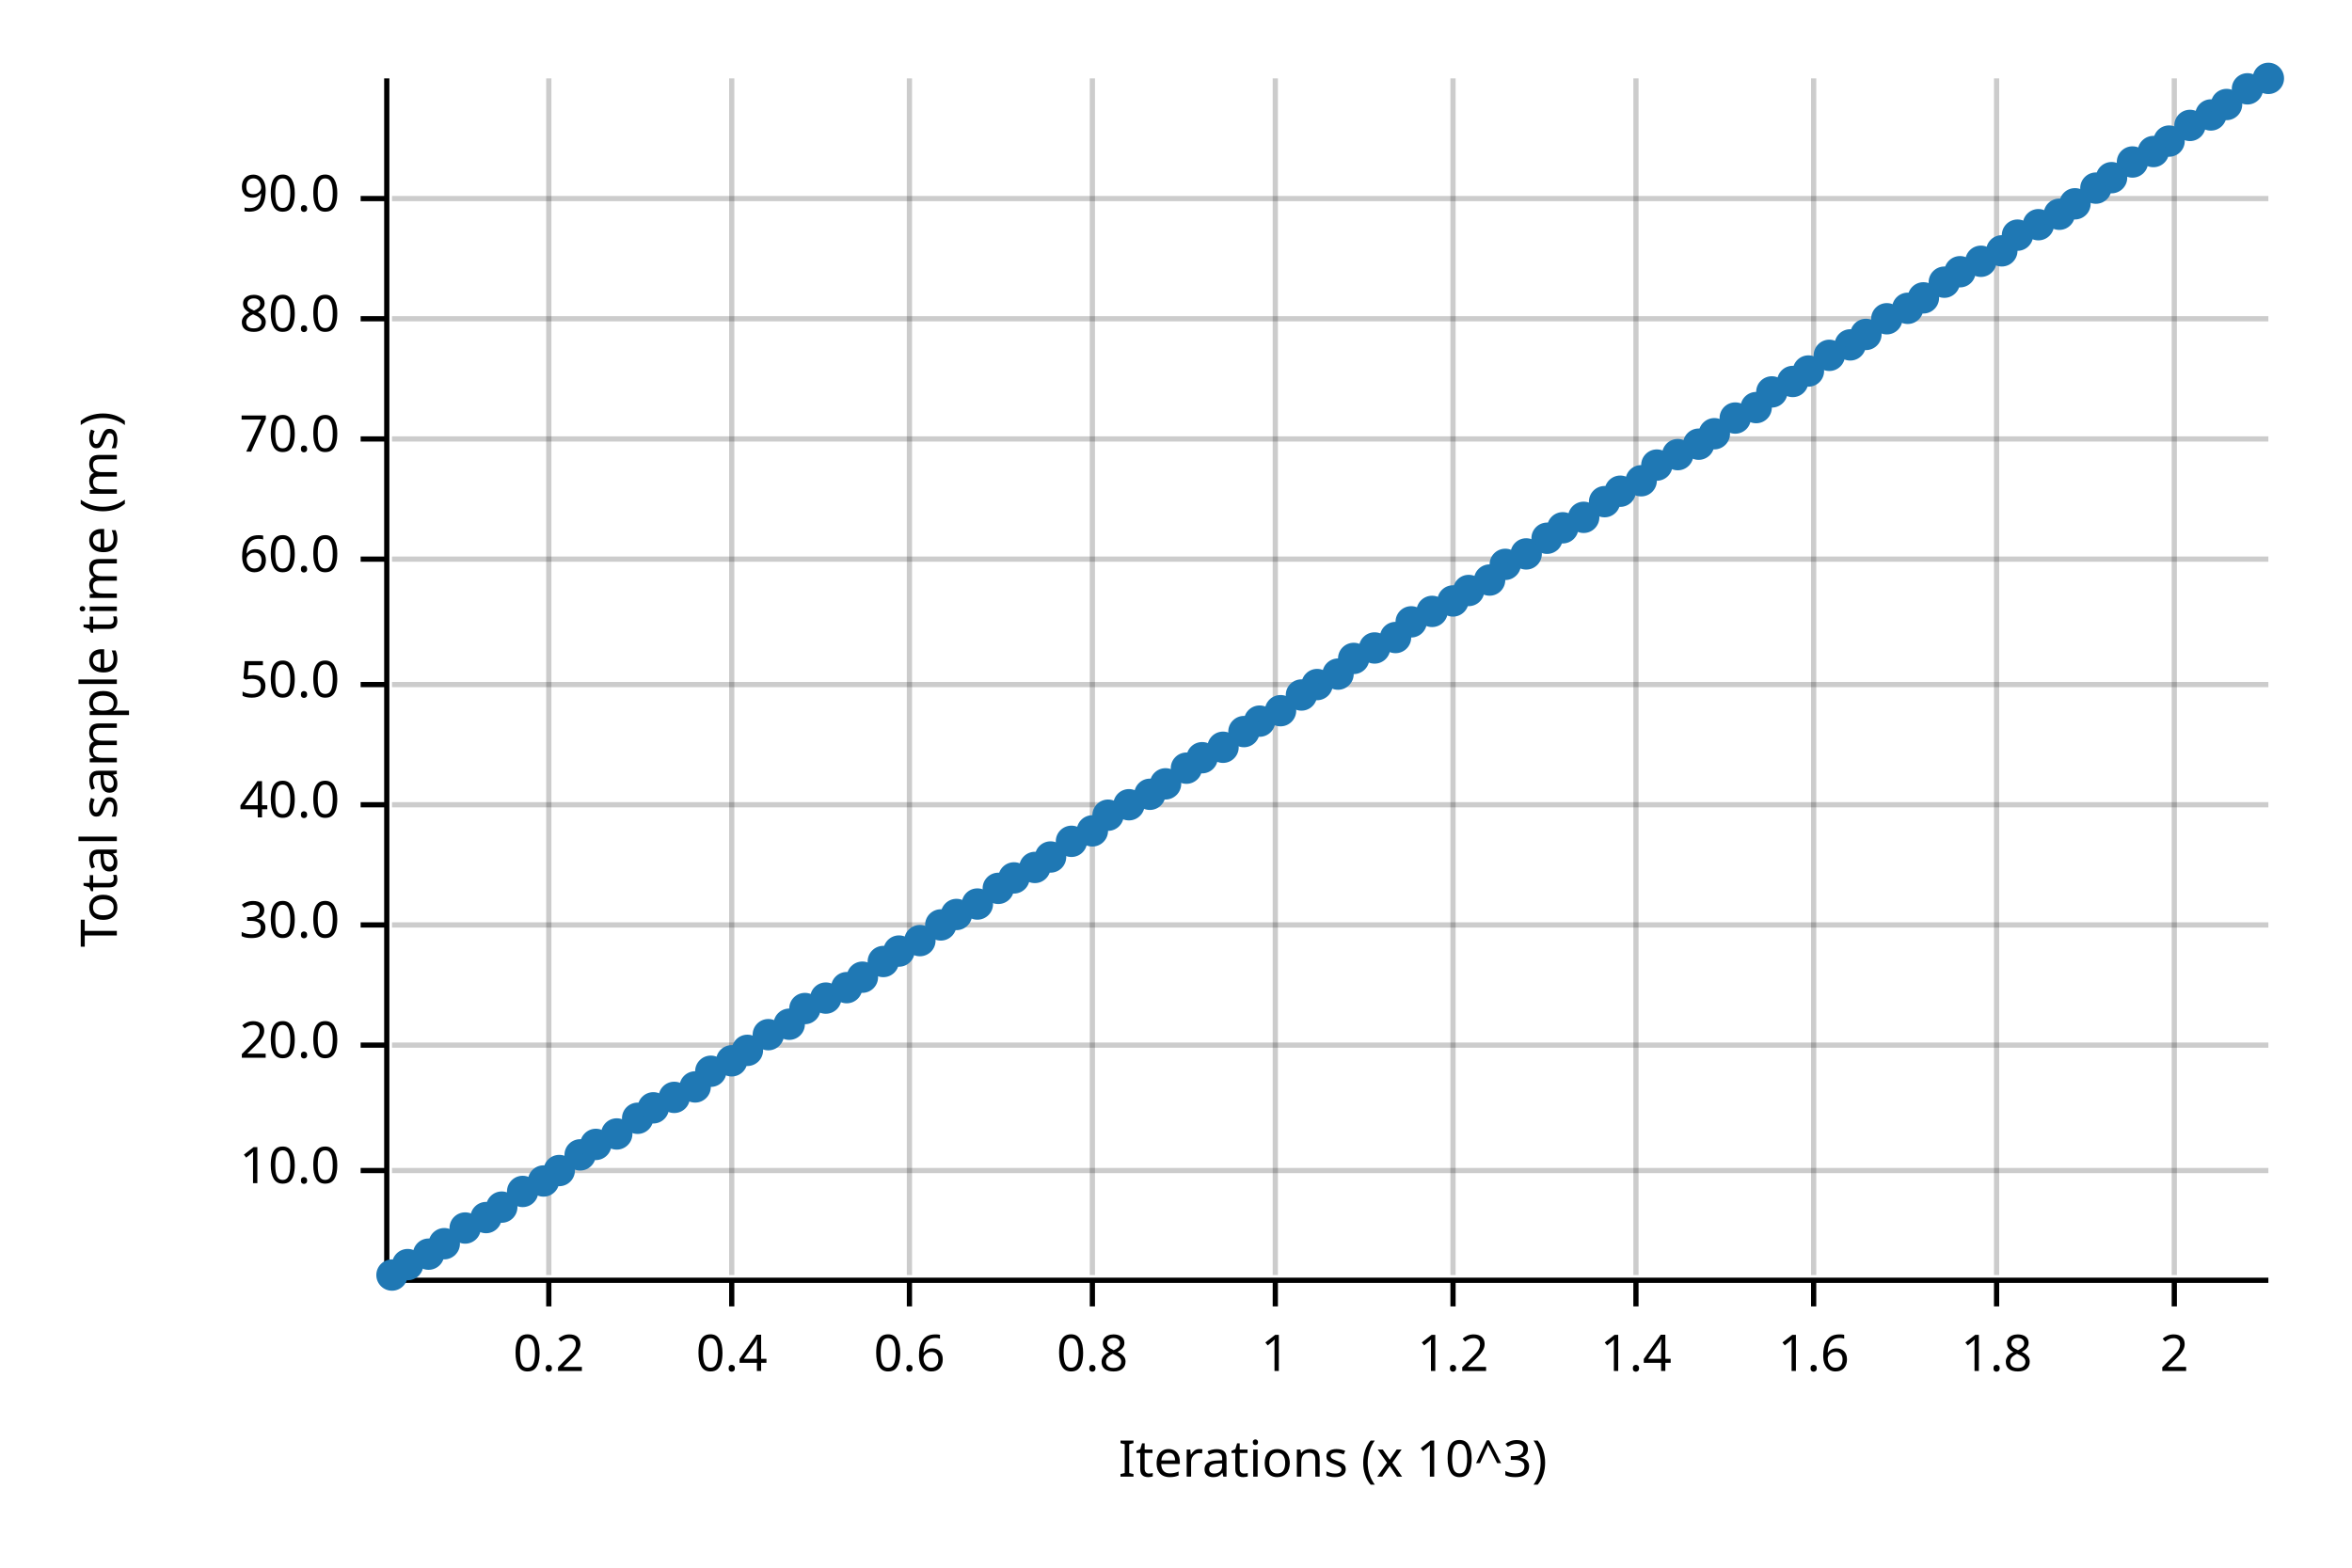
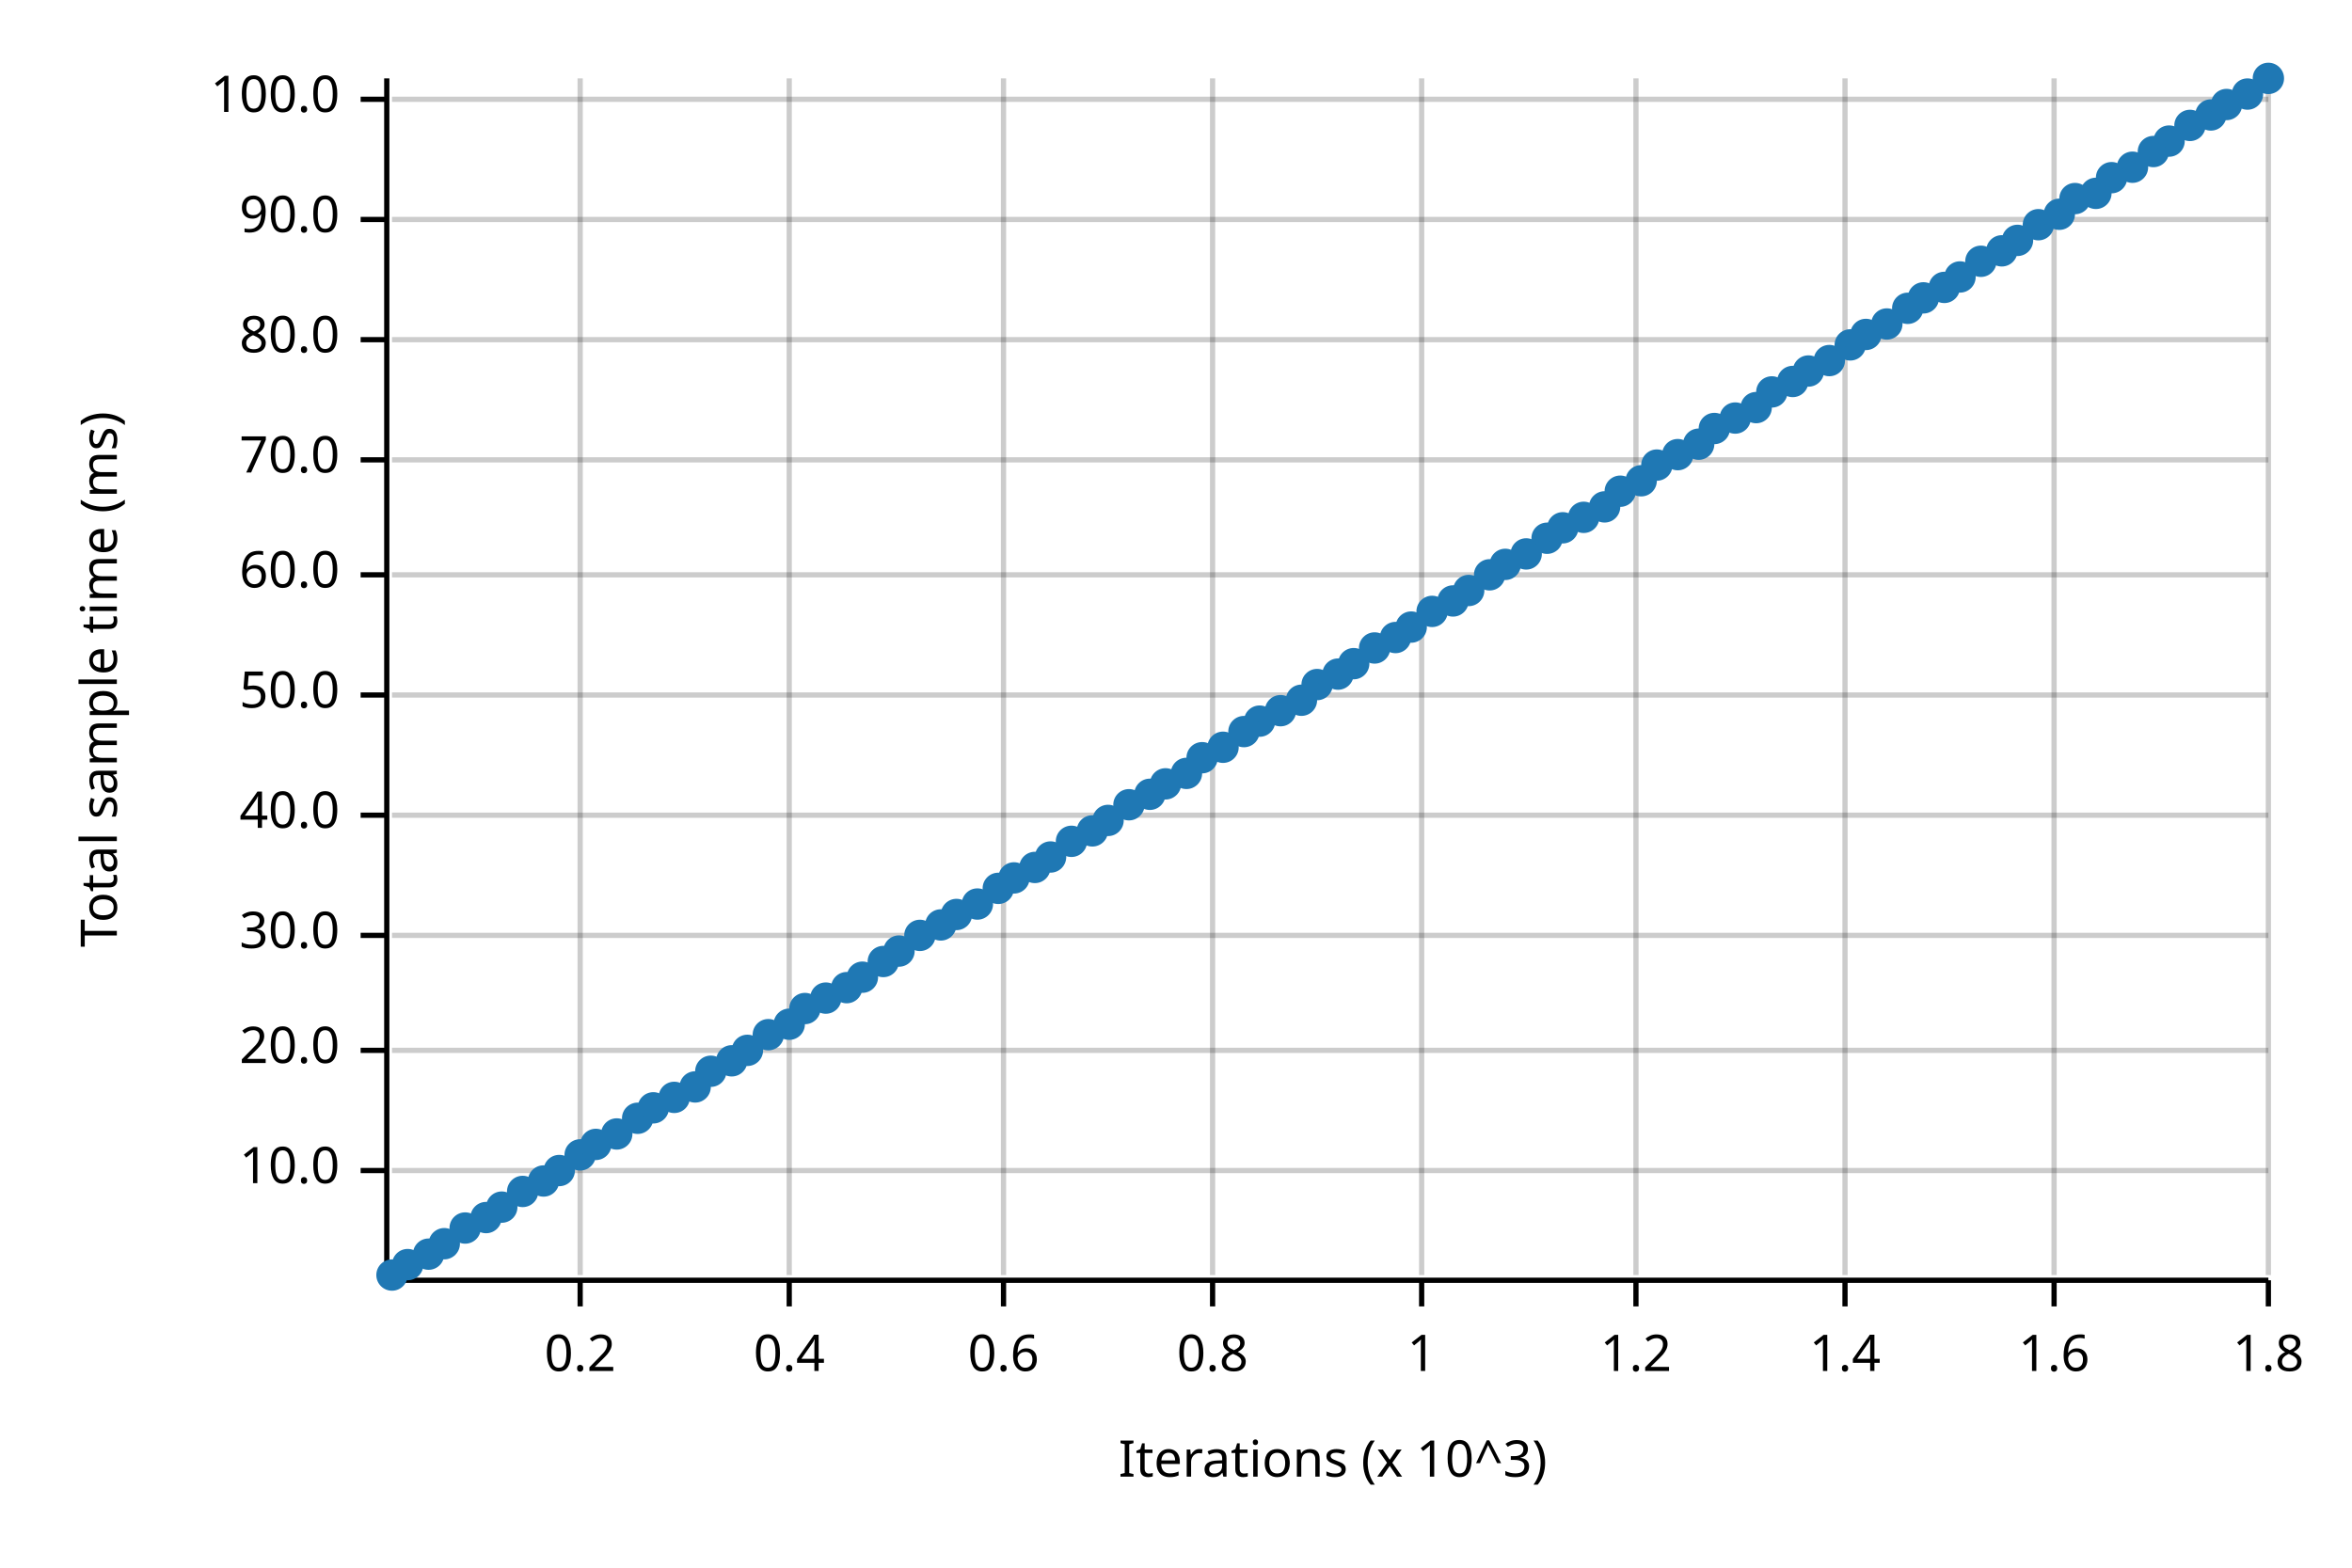
<svg xmlns="http://www.w3.org/2000/svg" width="450" height="300" viewBox="0 0 450 300">
  <text x="15" y="130" dy="0.76em" text-anchor="middle" font-family="sans-serif" font-size="9.677" opacity="1" fill="#000000" transform="rotate(270, 15, 130)">
Total sample time (ms)
</text>
  <text x="255" y="285" dy="-0.5ex" text-anchor="middle" font-family="sans-serif" font-size="9.677" opacity="1" fill="#000000">
Iterations (x 10^3)
</text>
-   <line opacity="0.2" stroke="#000000" stroke-width="1" x1="105" y1="244" x2="105" y2="15" />
-   <line opacity="0.2" stroke="#000000" stroke-width="1" x1="140" y1="244" x2="140" y2="15" />
-   <line opacity="0.2" stroke="#000000" stroke-width="1" x1="174" y1="244" x2="174" y2="15" />
-   <line opacity="0.2" stroke="#000000" stroke-width="1" x1="209" y1="244" x2="209" y2="15" />
-   <line opacity="0.2" stroke="#000000" stroke-width="1" x1="244" y1="244" x2="244" y2="15" />
-   <line opacity="0.2" stroke="#000000" stroke-width="1" x1="278" y1="244" x2="278" y2="15" />
+   <line opacity="0.2" stroke="#000000" stroke-width="1" x1="111" y1="244" x2="111" y2="15" />
+   <line opacity="0.2" stroke="#000000" stroke-width="1" x1="151" y1="244" x2="151" y2="15" />
+   <line opacity="0.2" stroke="#000000" stroke-width="1" x1="192" y1="244" x2="192" y2="15" />
+   <line opacity="0.2" stroke="#000000" stroke-width="1" x1="232" y1="244" x2="232" y2="15" />
+   <line opacity="0.2" stroke="#000000" stroke-width="1" x1="272" y1="244" x2="272" y2="15" />
  <line opacity="0.2" stroke="#000000" stroke-width="1" x1="313" y1="244" x2="313" y2="15" />
-   <line opacity="0.2" stroke="#000000" stroke-width="1" x1="347" y1="244" x2="347" y2="15" />
-   <line opacity="0.2" stroke="#000000" stroke-width="1" x1="382" y1="244" x2="382" y2="15" />
-   <line opacity="0.2" stroke="#000000" stroke-width="1" x1="416" y1="244" x2="416" y2="15" />
+   <line opacity="0.2" stroke="#000000" stroke-width="1" x1="353" y1="244" x2="353" y2="15" />
+   <line opacity="0.2" stroke="#000000" stroke-width="1" x1="393" y1="244" x2="393" y2="15" />
+   <line opacity="0.2" stroke="#000000" stroke-width="1" x1="434" y1="244" x2="434" y2="15" />
  <line opacity="0.2" stroke="#000000" stroke-width="1" x1="75" y1="224" x2="434" y2="224" />
-   <line opacity="0.2" stroke="#000000" stroke-width="1" x1="75" y1="200" x2="434" y2="200" />
-   <line opacity="0.2" stroke="#000000" stroke-width="1" x1="75" y1="177" x2="434" y2="177" />
-   <line opacity="0.2" stroke="#000000" stroke-width="1" x1="75" y1="154" x2="434" y2="154" />
-   <line opacity="0.2" stroke="#000000" stroke-width="1" x1="75" y1="131" x2="434" y2="131" />
-   <line opacity="0.2" stroke="#000000" stroke-width="1" x1="75" y1="107" x2="434" y2="107" />
-   <line opacity="0.2" stroke="#000000" stroke-width="1" x1="75" y1="84" x2="434" y2="84" />
-   <line opacity="0.2" stroke="#000000" stroke-width="1" x1="75" y1="61" x2="434" y2="61" />
-   <line opacity="0.2" stroke="#000000" stroke-width="1" x1="75" y1="38" x2="434" y2="38" />
+   <line opacity="0.2" stroke="#000000" stroke-width="1" x1="75" y1="201" x2="434" y2="201" />
+   <line opacity="0.2" stroke="#000000" stroke-width="1" x1="75" y1="179" x2="434" y2="179" />
+   <line opacity="0.2" stroke="#000000" stroke-width="1" x1="75" y1="156" x2="434" y2="156" />
+   <line opacity="0.2" stroke="#000000" stroke-width="1" x1="75" y1="133" x2="434" y2="133" />
+   <line opacity="0.2" stroke="#000000" stroke-width="1" x1="75" y1="110" x2="434" y2="110" />
+   <line opacity="0.2" stroke="#000000" stroke-width="1" x1="75" y1="88" x2="434" y2="88" />
+   <line opacity="0.2" stroke="#000000" stroke-width="1" x1="75" y1="65" x2="434" y2="65" />
+   <line opacity="0.2" stroke="#000000" stroke-width="1" x1="75" y1="42" x2="434" y2="42" />
+   <line opacity="0.2" stroke="#000000" stroke-width="1" x1="75" y1="19" x2="434" y2="19" />
  <polyline fill="none" opacity="1" stroke="#000000" stroke-width="1" points="74,15 74,244 " />
  <text x="65" y="224" dy="0.5ex" text-anchor="end" font-family="sans-serif" font-size="9.677" opacity="1" fill="#000000">
10.0
</text>
  <polyline fill="none" opacity="1" stroke="#000000" stroke-width="1" points="69,224 74,224 " />
-   <text x="65" y="200" dy="0.5ex" text-anchor="end" font-family="sans-serif" font-size="9.677" opacity="1" fill="#000000">
+   <text x="65" y="201" dy="0.5ex" text-anchor="end" font-family="sans-serif" font-size="9.677" opacity="1" fill="#000000">
20.0
</text>
-   <polyline fill="none" opacity="1" stroke="#000000" stroke-width="1" points="69,200 74,200 " />
-   <text x="65" y="177" dy="0.5ex" text-anchor="end" font-family="sans-serif" font-size="9.677" opacity="1" fill="#000000">
+   <polyline fill="none" opacity="1" stroke="#000000" stroke-width="1" points="69,201 74,201 " />
+   <text x="65" y="179" dy="0.5ex" text-anchor="end" font-family="sans-serif" font-size="9.677" opacity="1" fill="#000000">
30.0
</text>
-   <polyline fill="none" opacity="1" stroke="#000000" stroke-width="1" points="69,177 74,177 " />
-   <text x="65" y="154" dy="0.5ex" text-anchor="end" font-family="sans-serif" font-size="9.677" opacity="1" fill="#000000">
+   <polyline fill="none" opacity="1" stroke="#000000" stroke-width="1" points="69,179 74,179 " />
+   <text x="65" y="156" dy="0.5ex" text-anchor="end" font-family="sans-serif" font-size="9.677" opacity="1" fill="#000000">
40.0
</text>
-   <polyline fill="none" opacity="1" stroke="#000000" stroke-width="1" points="69,154 74,154 " />
-   <text x="65" y="131" dy="0.5ex" text-anchor="end" font-family="sans-serif" font-size="9.677" opacity="1" fill="#000000">
+   <polyline fill="none" opacity="1" stroke="#000000" stroke-width="1" points="69,156 74,156 " />
+   <text x="65" y="133" dy="0.5ex" text-anchor="end" font-family="sans-serif" font-size="9.677" opacity="1" fill="#000000">
50.0
</text>
-   <polyline fill="none" opacity="1" stroke="#000000" stroke-width="1" points="69,131 74,131 " />
-   <text x="65" y="107" dy="0.5ex" text-anchor="end" font-family="sans-serif" font-size="9.677" opacity="1" fill="#000000">
+   <polyline fill="none" opacity="1" stroke="#000000" stroke-width="1" points="69,133 74,133 " />
+   <text x="65" y="110" dy="0.5ex" text-anchor="end" font-family="sans-serif" font-size="9.677" opacity="1" fill="#000000">
60.0
</text>
-   <polyline fill="none" opacity="1" stroke="#000000" stroke-width="1" points="69,107 74,107 " />
-   <text x="65" y="84" dy="0.5ex" text-anchor="end" font-family="sans-serif" font-size="9.677" opacity="1" fill="#000000">
+   <polyline fill="none" opacity="1" stroke="#000000" stroke-width="1" points="69,110 74,110 " />
+   <text x="65" y="88" dy="0.5ex" text-anchor="end" font-family="sans-serif" font-size="9.677" opacity="1" fill="#000000">
70.0
</text>
-   <polyline fill="none" opacity="1" stroke="#000000" stroke-width="1" points="69,84 74,84 " />
-   <text x="65" y="61" dy="0.5ex" text-anchor="end" font-family="sans-serif" font-size="9.677" opacity="1" fill="#000000">
+   <polyline fill="none" opacity="1" stroke="#000000" stroke-width="1" points="69,88 74,88 " />
+   <text x="65" y="65" dy="0.5ex" text-anchor="end" font-family="sans-serif" font-size="9.677" opacity="1" fill="#000000">
80.0
</text>
-   <polyline fill="none" opacity="1" stroke="#000000" stroke-width="1" points="69,61 74,61 " />
-   <text x="65" y="38" dy="0.5ex" text-anchor="end" font-family="sans-serif" font-size="9.677" opacity="1" fill="#000000">
+   <polyline fill="none" opacity="1" stroke="#000000" stroke-width="1" points="69,65 74,65 " />
+   <text x="65" y="42" dy="0.5ex" text-anchor="end" font-family="sans-serif" font-size="9.677" opacity="1" fill="#000000">
90.0
</text>
-   <polyline fill="none" opacity="1" stroke="#000000" stroke-width="1" points="69,38 74,38 " />
+   <polyline fill="none" opacity="1" stroke="#000000" stroke-width="1" points="69,42 74,42 " />
+   <text x="65" y="19" dy="0.5ex" text-anchor="end" font-family="sans-serif" font-size="9.677" opacity="1" fill="#000000">
+ 100.0
+ </text>
+   <polyline fill="none" opacity="1" stroke="#000000" stroke-width="1" points="69,19 74,19 " />
  <polyline fill="none" opacity="1" stroke="#000000" stroke-width="1" points="75,245 434,245 " />
-   <text x="105" y="255" dy="0.76em" text-anchor="middle" font-family="sans-serif" font-size="9.677" opacity="1" fill="#000000">
+   <text x="111" y="255" dy="0.76em" text-anchor="middle" font-family="sans-serif" font-size="9.677" opacity="1" fill="#000000">
0.2
</text>
-   <polyline fill="none" opacity="1" stroke="#000000" stroke-width="1" points="105,245 105,250 " />
-   <text x="140" y="255" dy="0.76em" text-anchor="middle" font-family="sans-serif" font-size="9.677" opacity="1" fill="#000000">
+   <polyline fill="none" opacity="1" stroke="#000000" stroke-width="1" points="111,245 111,250 " />
+   <text x="151" y="255" dy="0.76em" text-anchor="middle" font-family="sans-serif" font-size="9.677" opacity="1" fill="#000000">
0.4
</text>
-   <polyline fill="none" opacity="1" stroke="#000000" stroke-width="1" points="140,245 140,250 " />
-   <text x="174" y="255" dy="0.76em" text-anchor="middle" font-family="sans-serif" font-size="9.677" opacity="1" fill="#000000">
+   <polyline fill="none" opacity="1" stroke="#000000" stroke-width="1" points="151,245 151,250 " />
+   <text x="192" y="255" dy="0.76em" text-anchor="middle" font-family="sans-serif" font-size="9.677" opacity="1" fill="#000000">
0.6
</text>
-   <polyline fill="none" opacity="1" stroke="#000000" stroke-width="1" points="174,245 174,250 " />
-   <text x="209" y="255" dy="0.76em" text-anchor="middle" font-family="sans-serif" font-size="9.677" opacity="1" fill="#000000">
+   <polyline fill="none" opacity="1" stroke="#000000" stroke-width="1" points="192,245 192,250 " />
+   <text x="232" y="255" dy="0.76em" text-anchor="middle" font-family="sans-serif" font-size="9.677" opacity="1" fill="#000000">
0.8
</text>
-   <polyline fill="none" opacity="1" stroke="#000000" stroke-width="1" points="209,245 209,250 " />
-   <text x="244" y="255" dy="0.76em" text-anchor="middle" font-family="sans-serif" font-size="9.677" opacity="1" fill="#000000">
+   <polyline fill="none" opacity="1" stroke="#000000" stroke-width="1" points="232,245 232,250 " />
+   <text x="272" y="255" dy="0.76em" text-anchor="middle" font-family="sans-serif" font-size="9.677" opacity="1" fill="#000000">
1
</text>
-   <polyline fill="none" opacity="1" stroke="#000000" stroke-width="1" points="244,245 244,250 " />
-   <text x="278" y="255" dy="0.76em" text-anchor="middle" font-family="sans-serif" font-size="9.677" opacity="1" fill="#000000">
+   <polyline fill="none" opacity="1" stroke="#000000" stroke-width="1" points="272,245 272,250 " />
+   <text x="313" y="255" dy="0.76em" text-anchor="middle" font-family="sans-serif" font-size="9.677" opacity="1" fill="#000000">
1.2
</text>
-   <polyline fill="none" opacity="1" stroke="#000000" stroke-width="1" points="278,245 278,250 " />
-   <text x="313" y="255" dy="0.76em" text-anchor="middle" font-family="sans-serif" font-size="9.677" opacity="1" fill="#000000">
+   <polyline fill="none" opacity="1" stroke="#000000" stroke-width="1" points="313,245 313,250 " />
+   <text x="353" y="255" dy="0.76em" text-anchor="middle" font-family="sans-serif" font-size="9.677" opacity="1" fill="#000000">
1.4
</text>
-   <polyline fill="none" opacity="1" stroke="#000000" stroke-width="1" points="313,245 313,250 " />
-   <text x="347" y="255" dy="0.76em" text-anchor="middle" font-family="sans-serif" font-size="9.677" opacity="1" fill="#000000">
+   <polyline fill="none" opacity="1" stroke="#000000" stroke-width="1" points="353,245 353,250 " />
+   <text x="393" y="255" dy="0.76em" text-anchor="middle" font-family="sans-serif" font-size="9.677" opacity="1" fill="#000000">
1.6
</text>
-   <polyline fill="none" opacity="1" stroke="#000000" stroke-width="1" points="347,245 347,250 " />
-   <text x="382" y="255" dy="0.76em" text-anchor="middle" font-family="sans-serif" font-size="9.677" opacity="1" fill="#000000">
+   <polyline fill="none" opacity="1" stroke="#000000" stroke-width="1" points="393,245 393,250 " />
+   <text x="434" y="255" dy="0.76em" text-anchor="middle" font-family="sans-serif" font-size="9.677" opacity="1" fill="#000000">
1.8
</text>
-   <polyline fill="none" opacity="1" stroke="#000000" stroke-width="1" points="382,245 382,250 " />
-   <text x="416" y="255" dy="0.76em" text-anchor="middle" font-family="sans-serif" font-size="9.677" opacity="1" fill="#000000">
- 2
- </text>
-   <polyline fill="none" opacity="1" stroke="#000000" stroke-width="1" points="416,245 416,250 " />
+   <polyline fill="none" opacity="1" stroke="#000000" stroke-width="1" points="434,245 434,250 " />
  <circle cx="75" cy="244" r="3" opacity="1" fill="#1F78B4" stroke="none" stroke-width="1" />
  <circle cx="78" cy="242" r="3" opacity="1" fill="#1F78B4" stroke="none" stroke-width="1" />
  <circle cx="82" cy="240" r="3" opacity="1" fill="#1F78B4" stroke="none" stroke-width="1" />
  <circle cx="85" cy="238" r="3" opacity="1" fill="#1F78B4" stroke="none" stroke-width="1" />
  <circle cx="89" cy="235" r="3" opacity="1" fill="#1F78B4" stroke="none" stroke-width="1" />
  <circle cx="93" cy="233" r="3" opacity="1" fill="#1F78B4" stroke="none" stroke-width="1" />
  <circle cx="96" cy="231" r="3" opacity="1" fill="#1F78B4" stroke="none" stroke-width="1" />
  <circle cx="100" cy="228" r="3" opacity="1" fill="#1F78B4" stroke="none" stroke-width="1" />
  <circle cx="104" cy="226" r="3" opacity="1" fill="#1F78B4" stroke="none" stroke-width="1" />
  <circle cx="107" cy="224" r="3" opacity="1" fill="#1F78B4" stroke="none" stroke-width="1" />
  <circle cx="111" cy="221" r="3" opacity="1" fill="#1F78B4" stroke="none" stroke-width="1" />
  <circle cx="114" cy="219" r="3" opacity="1" fill="#1F78B4" stroke="none" stroke-width="1" />
  <circle cx="118" cy="217" r="3" opacity="1" fill="#1F78B4" stroke="none" stroke-width="1" />
  <circle cx="122" cy="214" r="3" opacity="1" fill="#1F78B4" stroke="none" stroke-width="1" />
  <circle cx="125" cy="212" r="3" opacity="1" fill="#1F78B4" stroke="none" stroke-width="1" />
  <circle cx="129" cy="210" r="3" opacity="1" fill="#1F78B4" stroke="none" stroke-width="1" />
  <circle cx="133" cy="208" r="3" opacity="1" fill="#1F78B4" stroke="none" stroke-width="1" />
  <circle cx="136" cy="205" r="3" opacity="1" fill="#1F78B4" stroke="none" stroke-width="1" />
  <circle cx="140" cy="203" r="3" opacity="1" fill="#1F78B4" stroke="none" stroke-width="1" />
  <circle cx="143" cy="201" r="3" opacity="1" fill="#1F78B4" stroke="none" stroke-width="1" />
  <circle cx="147" cy="198" r="3" opacity="1" fill="#1F78B4" stroke="none" stroke-width="1" />
  <circle cx="151" cy="196" r="3" opacity="1" fill="#1F78B4" stroke="none" stroke-width="1" />
  <circle cx="154" cy="193" r="3" opacity="1" fill="#1F78B4" stroke="none" stroke-width="1" />
  <circle cx="158" cy="191" r="3" opacity="1" fill="#1F78B4" stroke="none" stroke-width="1" />
  <circle cx="162" cy="189" r="3" opacity="1" fill="#1F78B4" stroke="none" stroke-width="1" />
  <circle cx="165" cy="187" r="3" opacity="1" fill="#1F78B4" stroke="none" stroke-width="1" />
  <circle cx="169" cy="184" r="3" opacity="1" fill="#1F78B4" stroke="none" stroke-width="1" />
  <circle cx="172" cy="182" r="3" opacity="1" fill="#1F78B4" stroke="none" stroke-width="1" />
-   <circle cx="176" cy="180" r="3" opacity="1" fill="#1F78B4" stroke="none" stroke-width="1" />
+   <circle cx="176" cy="179" r="3" opacity="1" fill="#1F78B4" stroke="none" stroke-width="1" />
  <circle cx="180" cy="177" r="3" opacity="1" fill="#1F78B4" stroke="none" stroke-width="1" />
  <circle cx="183" cy="175" r="3" opacity="1" fill="#1F78B4" stroke="none" stroke-width="1" />
  <circle cx="187" cy="173" r="3" opacity="1" fill="#1F78B4" stroke="none" stroke-width="1" />
  <circle cx="191" cy="170" r="3" opacity="1" fill="#1F78B4" stroke="none" stroke-width="1" />
  <circle cx="194" cy="168" r="3" opacity="1" fill="#1F78B4" stroke="none" stroke-width="1" />
  <circle cx="198" cy="166" r="3" opacity="1" fill="#1F78B4" stroke="none" stroke-width="1" />
  <circle cx="201" cy="164" r="3" opacity="1" fill="#1F78B4" stroke="none" stroke-width="1" />
  <circle cx="205" cy="161" r="3" opacity="1" fill="#1F78B4" stroke="none" stroke-width="1" />
  <circle cx="209" cy="159" r="3" opacity="1" fill="#1F78B4" stroke="none" stroke-width="1" />
-   <circle cx="212" cy="156" r="3" opacity="1" fill="#1F78B4" stroke="none" stroke-width="1" />
+   <circle cx="212" cy="157" r="3" opacity="1" fill="#1F78B4" stroke="none" stroke-width="1" />
  <circle cx="216" cy="154" r="3" opacity="1" fill="#1F78B4" stroke="none" stroke-width="1" />
  <circle cx="220" cy="152" r="3" opacity="1" fill="#1F78B4" stroke="none" stroke-width="1" />
  <circle cx="223" cy="150" r="3" opacity="1" fill="#1F78B4" stroke="none" stroke-width="1" />
-   <circle cx="227" cy="147" r="3" opacity="1" fill="#1F78B4" stroke="none" stroke-width="1" />
+   <circle cx="227" cy="148" r="3" opacity="1" fill="#1F78B4" stroke="none" stroke-width="1" />
  <circle cx="230" cy="145" r="3" opacity="1" fill="#1F78B4" stroke="none" stroke-width="1" />
  <circle cx="234" cy="143" r="3" opacity="1" fill="#1F78B4" stroke="none" stroke-width="1" />
  <circle cx="238" cy="140" r="3" opacity="1" fill="#1F78B4" stroke="none" stroke-width="1" />
  <circle cx="241" cy="138" r="3" opacity="1" fill="#1F78B4" stroke="none" stroke-width="1" />
  <circle cx="245" cy="136" r="3" opacity="1" fill="#1F78B4" stroke="none" stroke-width="1" />
-   <circle cx="249" cy="133" r="3" opacity="1" fill="#1F78B4" stroke="none" stroke-width="1" />
+   <circle cx="249" cy="134" r="3" opacity="1" fill="#1F78B4" stroke="none" stroke-width="1" />
  <circle cx="252" cy="131" r="3" opacity="1" fill="#1F78B4" stroke="none" stroke-width="1" />
  <circle cx="256" cy="129" r="3" opacity="1" fill="#1F78B4" stroke="none" stroke-width="1" />
-   <circle cx="259" cy="126" r="3" opacity="1" fill="#1F78B4" stroke="none" stroke-width="1" />
+   <circle cx="259" cy="127" r="3" opacity="1" fill="#1F78B4" stroke="none" stroke-width="1" />
  <circle cx="263" cy="124" r="3" opacity="1" fill="#1F78B4" stroke="none" stroke-width="1" />
  <circle cx="267" cy="122" r="3" opacity="1" fill="#1F78B4" stroke="none" stroke-width="1" />
-   <circle cx="270" cy="119" r="3" opacity="1" fill="#1F78B4" stroke="none" stroke-width="1" />
+   <circle cx="270" cy="120" r="3" opacity="1" fill="#1F78B4" stroke="none" stroke-width="1" />
  <circle cx="274" cy="117" r="3" opacity="1" fill="#1F78B4" stroke="none" stroke-width="1" />
  <circle cx="278" cy="115" r="3" opacity="1" fill="#1F78B4" stroke="none" stroke-width="1" />
  <circle cx="281" cy="113" r="3" opacity="1" fill="#1F78B4" stroke="none" stroke-width="1" />
-   <circle cx="285" cy="111" r="3" opacity="1" fill="#1F78B4" stroke="none" stroke-width="1" />
+   <circle cx="285" cy="110" r="3" opacity="1" fill="#1F78B4" stroke="none" stroke-width="1" />
  <circle cx="288" cy="108" r="3" opacity="1" fill="#1F78B4" stroke="none" stroke-width="1" />
  <circle cx="292" cy="106" r="3" opacity="1" fill="#1F78B4" stroke="none" stroke-width="1" />
  <circle cx="296" cy="103" r="3" opacity="1" fill="#1F78B4" stroke="none" stroke-width="1" />
  <circle cx="299" cy="101" r="3" opacity="1" fill="#1F78B4" stroke="none" stroke-width="1" />
  <circle cx="303" cy="99" r="3" opacity="1" fill="#1F78B4" stroke="none" stroke-width="1" />
-   <circle cx="307" cy="96" r="3" opacity="1" fill="#1F78B4" stroke="none" stroke-width="1" />
+   <circle cx="307" cy="97" r="3" opacity="1" fill="#1F78B4" stroke="none" stroke-width="1" />
  <circle cx="310" cy="94" r="3" opacity="1" fill="#1F78B4" stroke="none" stroke-width="1" />
  <circle cx="314" cy="92" r="3" opacity="1" fill="#1F78B4" stroke="none" stroke-width="1" />
  <circle cx="317" cy="89" r="3" opacity="1" fill="#1F78B4" stroke="none" stroke-width="1" />
  <circle cx="321" cy="87" r="3" opacity="1" fill="#1F78B4" stroke="none" stroke-width="1" />
  <circle cx="325" cy="85" r="3" opacity="1" fill="#1F78B4" stroke="none" stroke-width="1" />
-   <circle cx="328" cy="83" r="3" opacity="1" fill="#1F78B4" stroke="none" stroke-width="1" />
+   <circle cx="328" cy="82" r="3" opacity="1" fill="#1F78B4" stroke="none" stroke-width="1" />
  <circle cx="332" cy="80" r="3" opacity="1" fill="#1F78B4" stroke="none" stroke-width="1" />
  <circle cx="336" cy="78" r="3" opacity="1" fill="#1F78B4" stroke="none" stroke-width="1" />
  <circle cx="339" cy="75" r="3" opacity="1" fill="#1F78B4" stroke="none" stroke-width="1" />
  <circle cx="343" cy="73" r="3" opacity="1" fill="#1F78B4" stroke="none" stroke-width="1" />
  <circle cx="346" cy="71" r="3" opacity="1" fill="#1F78B4" stroke="none" stroke-width="1" />
-   <circle cx="350" cy="68" r="3" opacity="1" fill="#1F78B4" stroke="none" stroke-width="1" />
+   <circle cx="350" cy="69" r="3" opacity="1" fill="#1F78B4" stroke="none" stroke-width="1" />
  <circle cx="354" cy="66" r="3" opacity="1" fill="#1F78B4" stroke="none" stroke-width="1" />
  <circle cx="357" cy="64" r="3" opacity="1" fill="#1F78B4" stroke="none" stroke-width="1" />
-   <circle cx="361" cy="61" r="3" opacity="1" fill="#1F78B4" stroke="none" stroke-width="1" />
+   <circle cx="361" cy="62" r="3" opacity="1" fill="#1F78B4" stroke="none" stroke-width="1" />
  <circle cx="365" cy="59" r="3" opacity="1" fill="#1F78B4" stroke="none" stroke-width="1" />
  <circle cx="368" cy="57" r="3" opacity="1" fill="#1F78B4" stroke="none" stroke-width="1" />
-   <circle cx="372" cy="54" r="3" opacity="1" fill="#1F78B4" stroke="none" stroke-width="1" />
-   <circle cx="375" cy="52" r="3" opacity="1" fill="#1F78B4" stroke="none" stroke-width="1" />
+   <circle cx="372" cy="55" r="3" opacity="1" fill="#1F78B4" stroke="none" stroke-width="1" />
+   <circle cx="375" cy="53" r="3" opacity="1" fill="#1F78B4" stroke="none" stroke-width="1" />
  <circle cx="379" cy="50" r="3" opacity="1" fill="#1F78B4" stroke="none" stroke-width="1" />
  <circle cx="383" cy="48" r="3" opacity="1" fill="#1F78B4" stroke="none" stroke-width="1" />
-   <circle cx="386" cy="45" r="3" opacity="1" fill="#1F78B4" stroke="none" stroke-width="1" />
+   <circle cx="386" cy="46" r="3" opacity="1" fill="#1F78B4" stroke="none" stroke-width="1" />
  <circle cx="390" cy="43" r="3" opacity="1" fill="#1F78B4" stroke="none" stroke-width="1" />
  <circle cx="394" cy="41" r="3" opacity="1" fill="#1F78B4" stroke="none" stroke-width="1" />
-   <circle cx="397" cy="39" r="3" opacity="1" fill="#1F78B4" stroke="none" stroke-width="1" />
-   <circle cx="401" cy="36" r="3" opacity="1" fill="#1F78B4" stroke="none" stroke-width="1" />
+   <circle cx="397" cy="38" r="3" opacity="1" fill="#1F78B4" stroke="none" stroke-width="1" />
+   <circle cx="401" cy="37" r="3" opacity="1" fill="#1F78B4" stroke="none" stroke-width="1" />
  <circle cx="404" cy="34" r="3" opacity="1" fill="#1F78B4" stroke="none" stroke-width="1" />
-   <circle cx="408" cy="31" r="3" opacity="1" fill="#1F78B4" stroke="none" stroke-width="1" />
+   <circle cx="408" cy="32" r="3" opacity="1" fill="#1F78B4" stroke="none" stroke-width="1" />
  <circle cx="412" cy="29" r="3" opacity="1" fill="#1F78B4" stroke="none" stroke-width="1" />
  <circle cx="415" cy="27" r="3" opacity="1" fill="#1F78B4" stroke="none" stroke-width="1" />
  <circle cx="419" cy="24" r="3" opacity="1" fill="#1F78B4" stroke="none" stroke-width="1" />
  <circle cx="423" cy="22" r="3" opacity="1" fill="#1F78B4" stroke="none" stroke-width="1" />
  <circle cx="426" cy="20" r="3" opacity="1" fill="#1F78B4" stroke="none" stroke-width="1" />
-   <circle cx="430" cy="17" r="3" opacity="1" fill="#1F78B4" stroke="none" stroke-width="1" />
+   <circle cx="430" cy="18" r="3" opacity="1" fill="#1F78B4" stroke="none" stroke-width="1" />
  <circle cx="434" cy="15" r="3" opacity="1" fill="#1F78B4" stroke="none" stroke-width="1" />
  <polyline fill="none" opacity="1" stroke="#1F78B4" stroke-width="1" points="75,245 434,15 " />
  <polygon opacity="0.25" fill="#1F78B4" points="75,245 434,15 434,15 " />
</svg>
